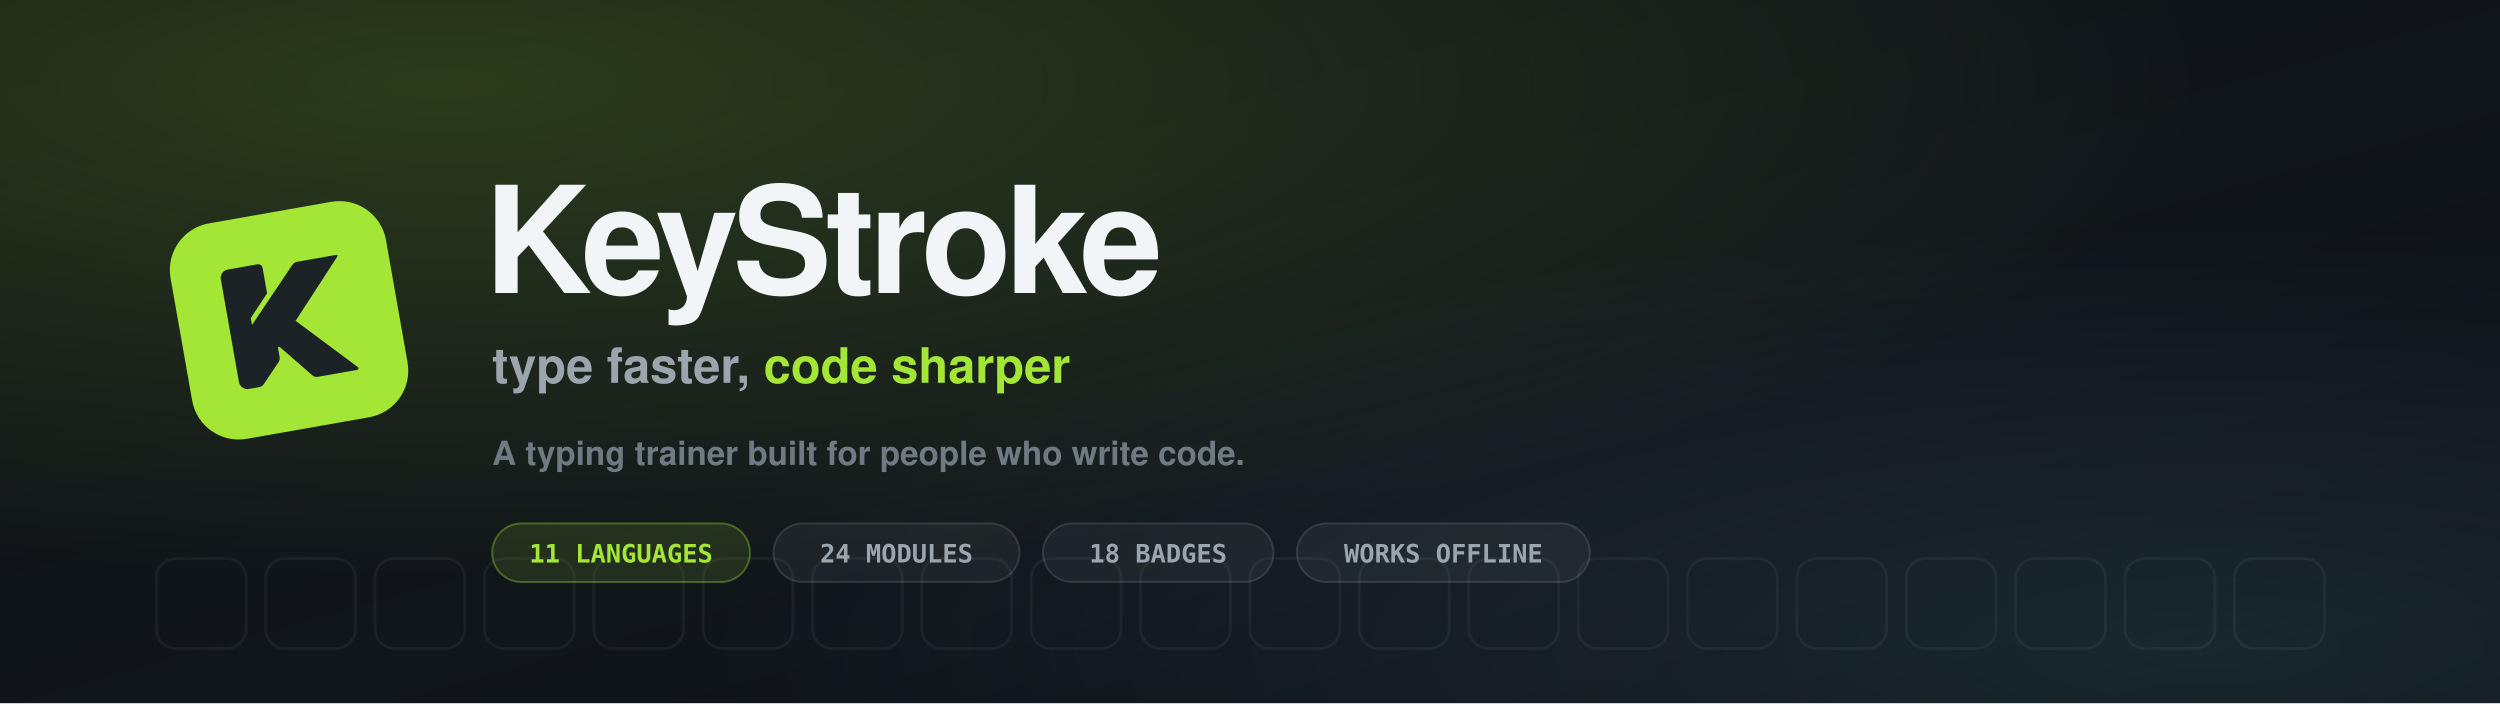
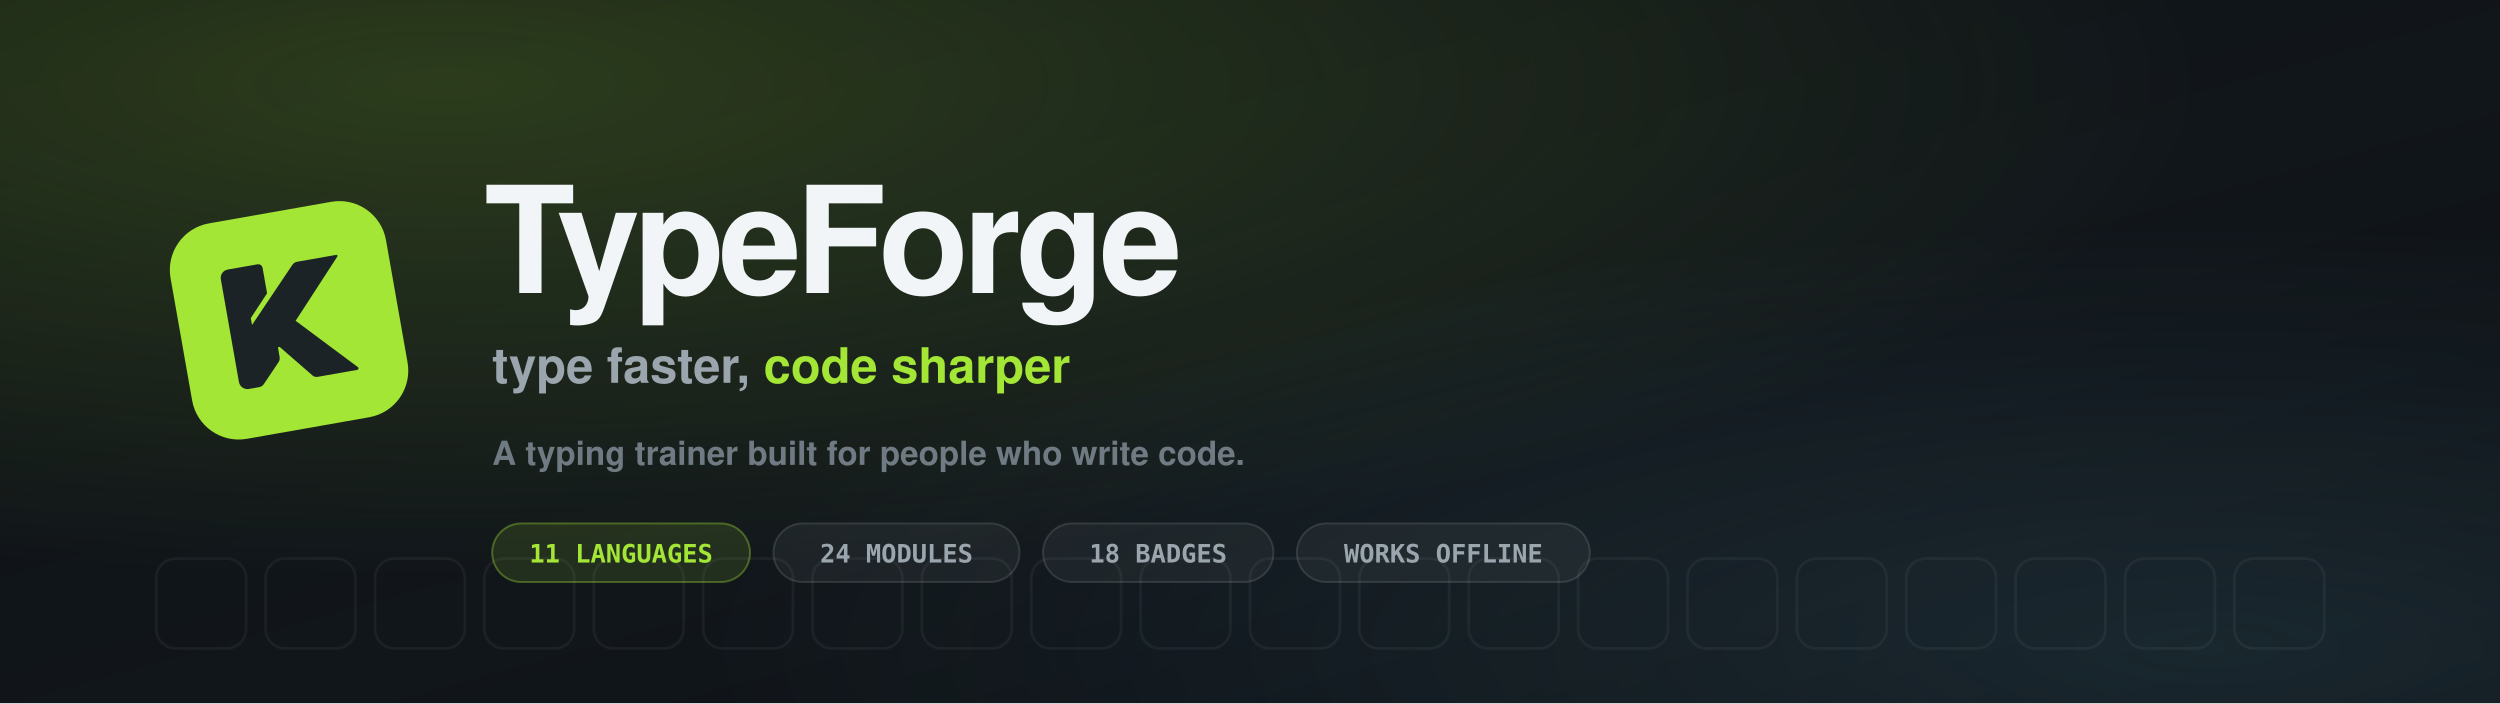
- <svg xmlns="http://www.w3.org/2000/svg" width="1280" height="360" viewBox="0 0 1280 360" role="img" aria-label="KeyStroke — type faster, code sharper">
+ <svg xmlns="http://www.w3.org/2000/svg" width="1280" height="360" viewBox="0 0 1280 360" role="img" aria-label="TypeForge — type faster, code sharper">
  <defs>
    <linearGradient id="bg" x1="0" y1="0" x2="1" y2="1">
      <stop offset="0%" stop-color="#0d1014" />
      <stop offset="55%" stop-color="#11161b" />
      <stop offset="100%" stop-color="#0b0e11" />
    </linearGradient>
    <radialGradient id="glow" cx="18%" cy="12%" r="70%">
      <stop offset="0%" stop-color="#a3e635" stop-opacity="0.20" />
      <stop offset="100%" stop-color="#a3e635" stop-opacity="0" />
    </radialGradient>
    <radialGradient id="glow2" cx="88%" cy="92%" r="60%">
      <stop offset="0%" stop-color="#6bb8d6" stop-opacity="0.14" />
      <stop offset="100%" stop-color="#6bb8d6" stop-opacity="0" />
    </radialGradient>
  </defs>
  <rect width="1280" height="360" fill="url(#bg)" />
  <rect width="1280" height="360" fill="url(#glow)" />
  <rect width="1280" height="360" fill="url(#glow2)" />
  <g opacity="0.05" fill="none" stroke="#ffffff" stroke-width="1.4">
    <rect x="80" y="286" width="46" height="46" rx="10" />
    <rect x="136" y="286" width="46" height="46" rx="10" />
    <rect x="192" y="286" width="46" height="46" rx="10" />
    <rect x="248" y="286" width="46" height="46" rx="10" />
    <rect x="304" y="286" width="46" height="46" rx="10" />
    <rect x="360" y="286" width="46" height="46" rx="10" />
    <rect x="416" y="286" width="46" height="46" rx="10" />
    <rect x="472" y="286" width="46" height="46" rx="10" />
    <rect x="528" y="286" width="46" height="46" rx="10" />
    <rect x="584" y="286" width="46" height="46" rx="10" />
    <rect x="640" y="286" width="46" height="46" rx="10" />
    <rect x="696" y="286" width="46" height="46" rx="10" />
    <rect x="752" y="286" width="46" height="46" rx="10" />
    <rect x="808" y="286" width="46" height="46" rx="10" />
    <rect x="864" y="286" width="46" height="46" rx="10" />
    <rect x="920" y="286" width="46" height="46" rx="10" />
    <rect x="976" y="286" width="46" height="46" rx="10" />
    <rect x="1032" y="286" width="46" height="46" rx="10" />
    <rect x="1088" y="286" width="46" height="46" rx="10" />
    <rect x="1144" y="286" width="46" height="46" rx="10" />
  </g>
  <g transform="translate(92 108) rotate(-10 56 56)">
    <rect width="112" height="112" rx="24.2" fill="#a3e635" />
    <g transform="scale(1.12)">
      <path d="M40.213 22.28A2.033 2.033 0 0 1 42.246 24.313L42.246 36.084L32.952 45.962L32.952 49.156L55.912 25.267A3.216 3.216 0 0 1 58.231 24.28L76.468 24.28A0.483 0.483 0 0 1 76.822 25.093L52.917 50.735L77.275 76.549A0.694 0.694 0 0 1 76.77 77.72L58.337 77.72A2.783 2.783 0 0 1 56.174 76.688L43.749 61.335A0.511 0.511 0 0 0 42.84 61.656L42.84 65.781A3.2 3.2 0 0 1 41.948 67.998L33.542 76.744A3.178 3.178 0 0 1 31.251 77.72L26.48 77.72A3.944 3.944 0 0 1 22.535 73.776L22.535 26.146A3.866 3.866 0 0 1 26.402 22.28L40.213 22.28Z" fill="#1c2327" />
    </g>
  </g>
-   <text x="248" y="150" font-family="Manrope, Segoe UI, Helvetica, Arial, sans-serif" font-size="76" font-weight="800" letter-spacing="-3" fill="#f2f5f7">KeyStroke</text>
+   <text x="248" y="150" font-family="Manrope, Segoe UI, Helvetica, Arial, sans-serif" font-size="76" font-weight="800" letter-spacing="-3" fill="#f2f5f7">TypeForge</text>
  <text x="252" y="196" font-family="Manrope, Segoe UI, Helvetica, Arial, sans-serif" font-size="25" font-weight="700" fill="#9aa5ad">type faster, <tspan fill="#a3e635">code sharper</tspan>
  </text>
  <text x="252" y="238" font-family="Manrope, Segoe UI, Helvetica, Arial, sans-serif" font-size="17" font-weight="600" fill="#6f7a82">A typing trainer built for people who write code.</text>
  <g font-family="JetBrains Mono, Consolas, monospace" font-size="13" font-weight="700">
    <g transform="translate(252 268)">
      <rect width="132" height="30" rx="15" fill="#a3e635" fill-opacity="0.12" stroke="#a3e635" stroke-opacity="0.35" />
      <text x="66" y="20" text-anchor="middle" fill="#a3e635">11 LANGUAGES</text>
    </g>
    <g transform="translate(396 268)">
      <rect width="126" height="30" rx="15" fill="#ffffff" fill-opacity="0.05" stroke="#ffffff" stroke-opacity="0.12" />
      <text x="63" y="20" text-anchor="middle" fill="#9aa5ad">24 MODULES</text>
    </g>
    <g transform="translate(534 268)">
      <rect width="118" height="30" rx="15" fill="#ffffff" fill-opacity="0.05" stroke="#ffffff" stroke-opacity="0.12" />
      <text x="59" y="20" text-anchor="middle" fill="#9aa5ad">18 BADGES</text>
    </g>
    <g transform="translate(664 268)">
      <rect width="150" height="30" rx="15" fill="#ffffff" fill-opacity="0.05" stroke="#ffffff" stroke-opacity="0.12" />
      <text x="75" y="20" text-anchor="middle" fill="#9aa5ad">WORKS OFFLINE</text>
    </g>
  </g>
</svg>
